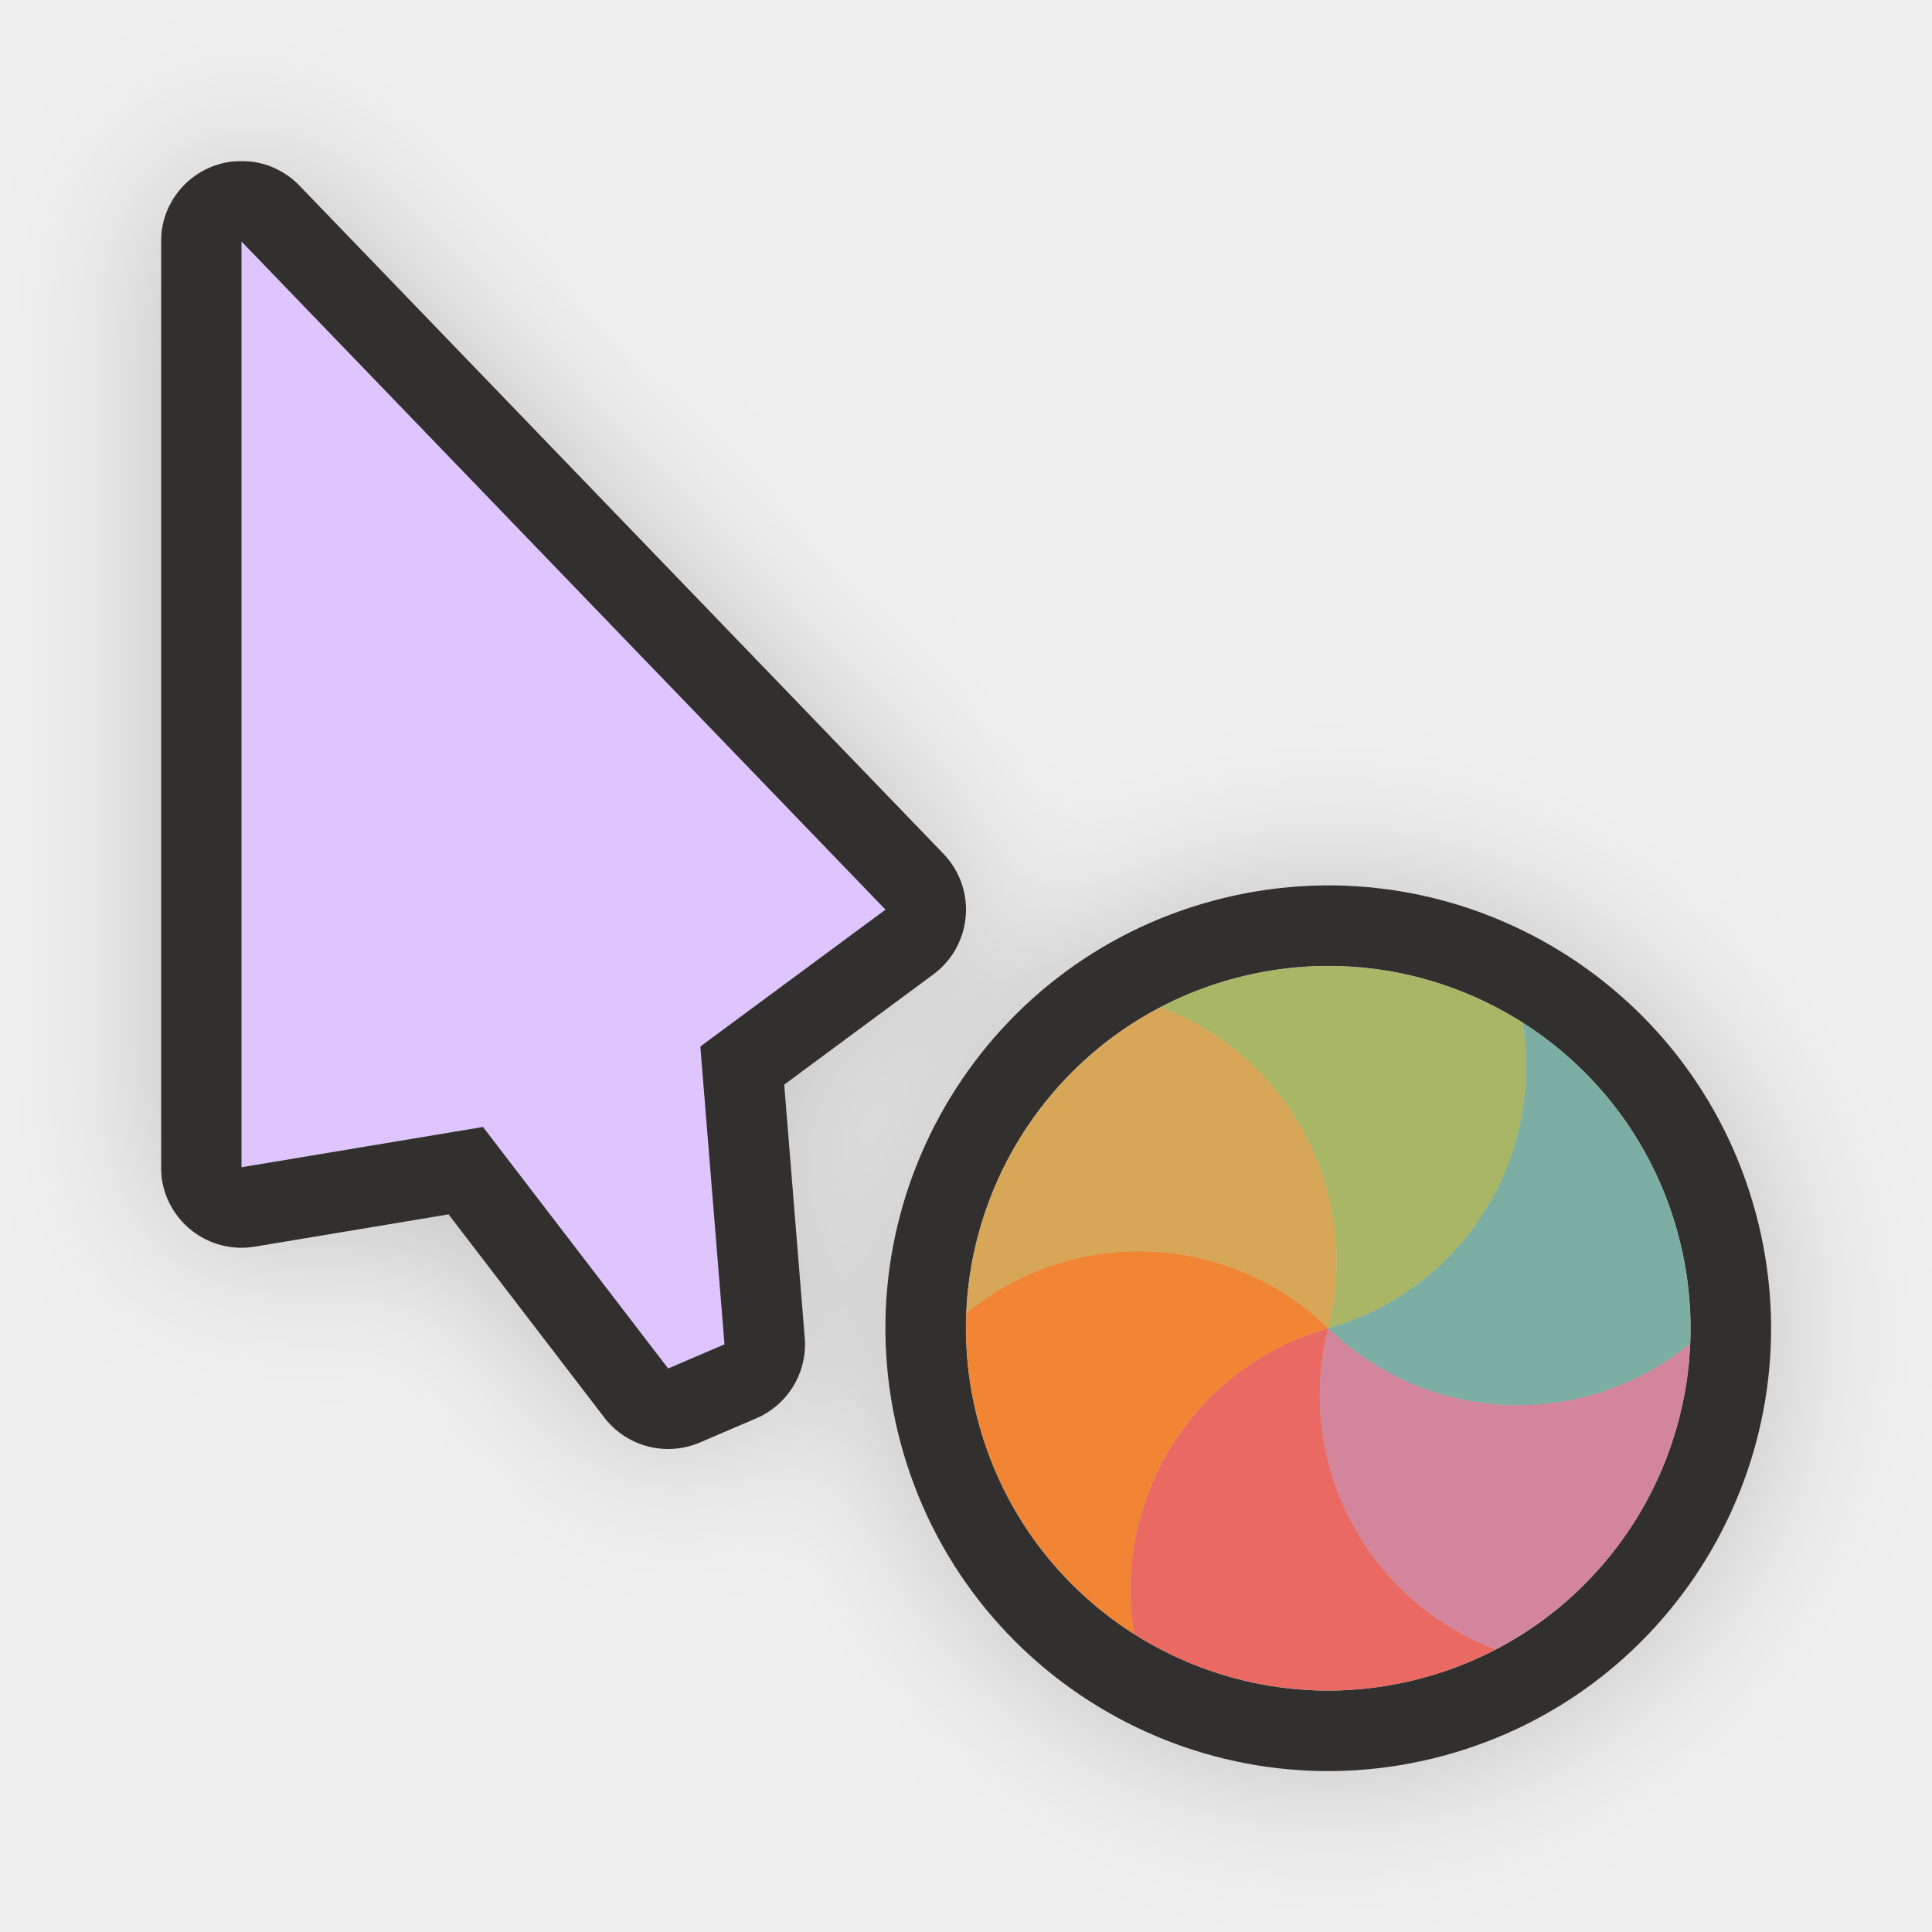
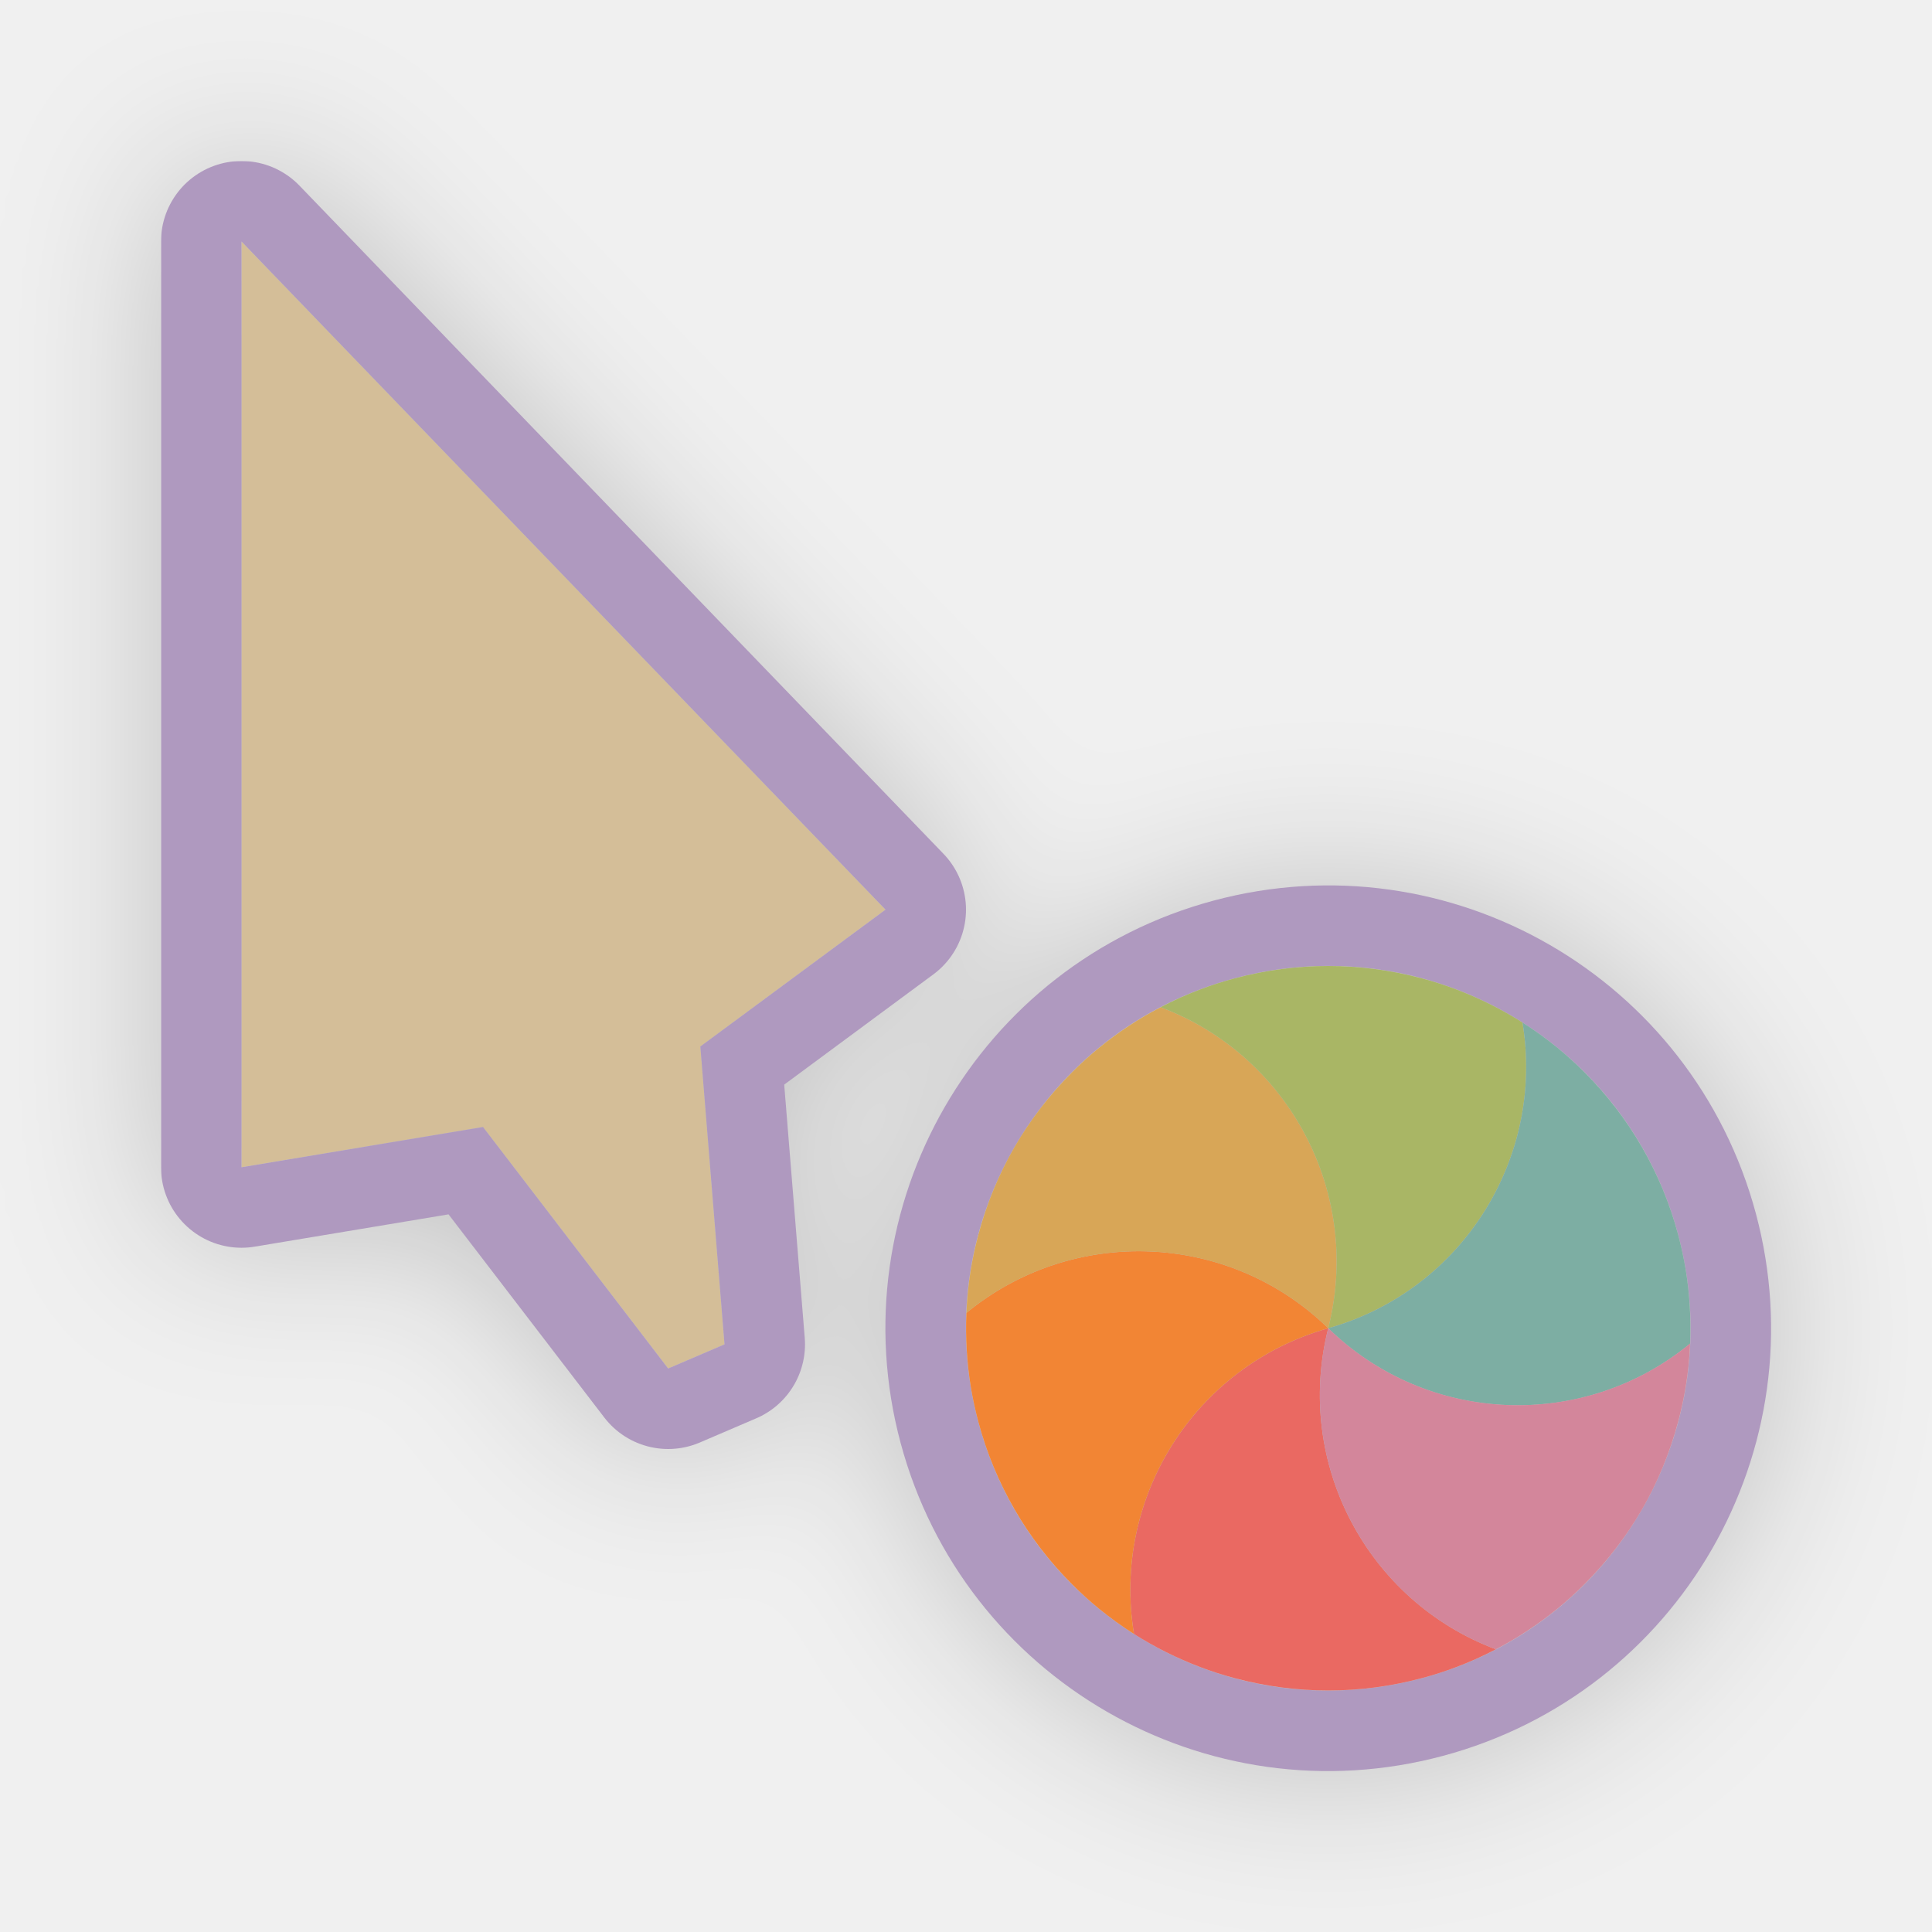
<svg xmlns="http://www.w3.org/2000/svg" width="24" height="24" viewBox="0 0 24 24" fill="none">
  <g clip-path="url(#clip0_197_3748)" filter="url(#filter0_d_197_3748)">
    <mask id="path-1-outside-1_197_3748" maskUnits="userSpaceOnUse" x="2" y="2" width="10" height="16" fill="black">
      <rect fill="white" x="2" y="2" width="10" height="16" />
      <path d="M11 11.3L3 3L3 14.5L6 14L8.3 17L9 16.7L8.7 13L11 11.3Z" />
    </mask>
-     <path d="M11 11.3L3 3L3 14.5L6 14L8.3 17L9 16.7L8.7 13L11 11.3Z" fill="#DFC5FE" />
-     <path d="M11 11.3L3 3L3 14.5L6 14L8.3 17L9 16.7L8.7 13L11 11.3Z" stroke="#32302F" stroke-width="2" stroke-linejoin="round" mask="url(#path-1-outside-1_197_3748)" />
-     <circle cx="16.5" cy="16.5" r="5" transform="rotate(165 16.5 16.5)" stroke="#32302F" stroke-linejoin="round" />
+     <path d="M11 11.3L3 3L3 14.5L6 14L8.3 17L9 16.7L8.7 13L11 11.3Z" fill="#D4BE98" />
+     <path d="M11 11.3L3 3L3 14.5L6 14L8.3 17L9 16.7L8.7 13L11 11.3Z" stroke="#AF99BF" stroke-width="2" stroke-linejoin="round" mask="url(#path-1-outside-1_197_3748)" />
+     <circle cx="16.5" cy="16.5" r="5" transform="rotate(165 16.5 16.5)" stroke="#AF99BF" stroke-linejoin="round" />
    <path d="M18.583 20.488C18.424 20.571 18.261 20.645 18.093 20.708C17.954 20.761 17.811 20.807 17.665 20.846C17.276 20.95 16.885 21 16.5 21C16.116 21 15.725 20.95 15.335 20.846C15.189 20.807 15.046 20.761 14.907 20.708C14.62 20.599 14.346 20.462 14.087 20.298C13.808 18.619 14.833 16.97 16.5 16.5C16.074 18.178 16.989 19.891 18.583 20.488Z" fill="#EA6962" />
    <path d="M14.087 20.298C13.936 20.202 13.791 20.097 13.652 19.984C13.537 19.89 13.426 19.789 13.319 19.682C13.034 19.397 12.795 19.083 12.603 18.75C12.411 18.417 12.258 18.054 12.154 17.665C12.115 17.518 12.083 17.371 12.059 17.225C12.01 16.922 11.992 16.615 12.005 16.309C13.319 15.228 15.26 15.291 16.5 16.5C14.833 16.97 13.808 18.619 14.087 20.298Z" fill="#F28534" />
    <path d="M12.005 16.31C12.012 16.131 12.03 15.952 12.059 15.775C12.083 15.629 12.115 15.482 12.154 15.336C12.258 14.947 12.41 14.583 12.602 14.25C12.795 13.917 13.034 13.604 13.319 13.319C13.426 13.211 13.537 13.111 13.652 13.017C13.89 12.823 14.146 12.653 14.418 12.512C16.011 13.109 16.926 14.822 16.5 16.5C15.259 15.292 13.319 15.228 12.005 16.31Z" fill="#D8A657" />
    <path d="M14.417 12.512C14.576 12.429 14.739 12.355 14.907 12.292C15.046 12.239 15.189 12.193 15.335 12.154C15.724 12.05 16.115 12 16.5 12C16.884 12 17.275 12.05 17.665 12.154C17.811 12.193 17.954 12.239 18.093 12.292C18.38 12.401 18.654 12.538 18.913 12.702C19.192 14.381 18.167 16.03 16.5 16.5C16.926 14.822 16.011 13.109 14.417 12.512Z" fill="#A9B665" />
    <path d="M18.913 12.702C19.064 12.798 19.209 12.903 19.348 13.016C19.463 13.111 19.574 13.211 19.681 13.318C19.966 13.603 20.205 13.917 20.397 14.25C20.589 14.583 20.742 14.946 20.846 15.335C20.885 15.482 20.917 15.629 20.941 15.775C20.99 16.078 21.008 16.385 20.995 16.691C19.681 17.772 17.74 17.708 16.5 16.5C18.167 16.03 19.192 14.381 18.913 12.702Z" fill="#7DAEA3" />
    <path d="M20.995 16.69C20.988 16.869 20.97 17.048 20.941 17.225C20.917 17.371 20.885 17.518 20.846 17.664C20.742 18.053 20.59 18.417 20.398 18.75C20.205 19.083 19.966 19.396 19.681 19.681C19.574 19.789 19.463 19.889 19.348 19.983C19.11 20.177 18.854 20.347 18.582 20.488C16.989 19.891 16.074 18.178 16.5 16.5C17.741 17.708 19.681 17.772 20.995 16.69Z" fill="#D3869B" />
  </g>
  <defs>
    <filter id="filter0_d_197_3748" x="-2" y="-2" width="28" height="28" filterUnits="userSpaceOnUse" color-interpolation-filters="sRGB">
      <feFlood flood-opacity="0" result="BackgroundImageFix" />
      <feColorMatrix in="SourceAlpha" type="matrix" values="0 0 0 0 0 0 0 0 0 0 0 0 0 0 0 0 0 0 127 0" result="hardAlpha" />
      <feOffset />
      <feGaussianBlur stdDeviation="1" />
      <feColorMatrix type="matrix" values="0 0 0 0 0 0 0 0 0 0 0 0 0 0 0 0 0 0 0.2 0" />
      <feBlend mode="normal" in2="BackgroundImageFix" result="effect1_dropShadow_197_3748" />
      <feBlend mode="normal" in="SourceGraphic" in2="effect1_dropShadow_197_3748" result="shape" />
    </filter>
    <clipPath id="clip0_197_3748">
      <rect width="24" height="24" fill="white" />
    </clipPath>
  </defs>
</svg>
